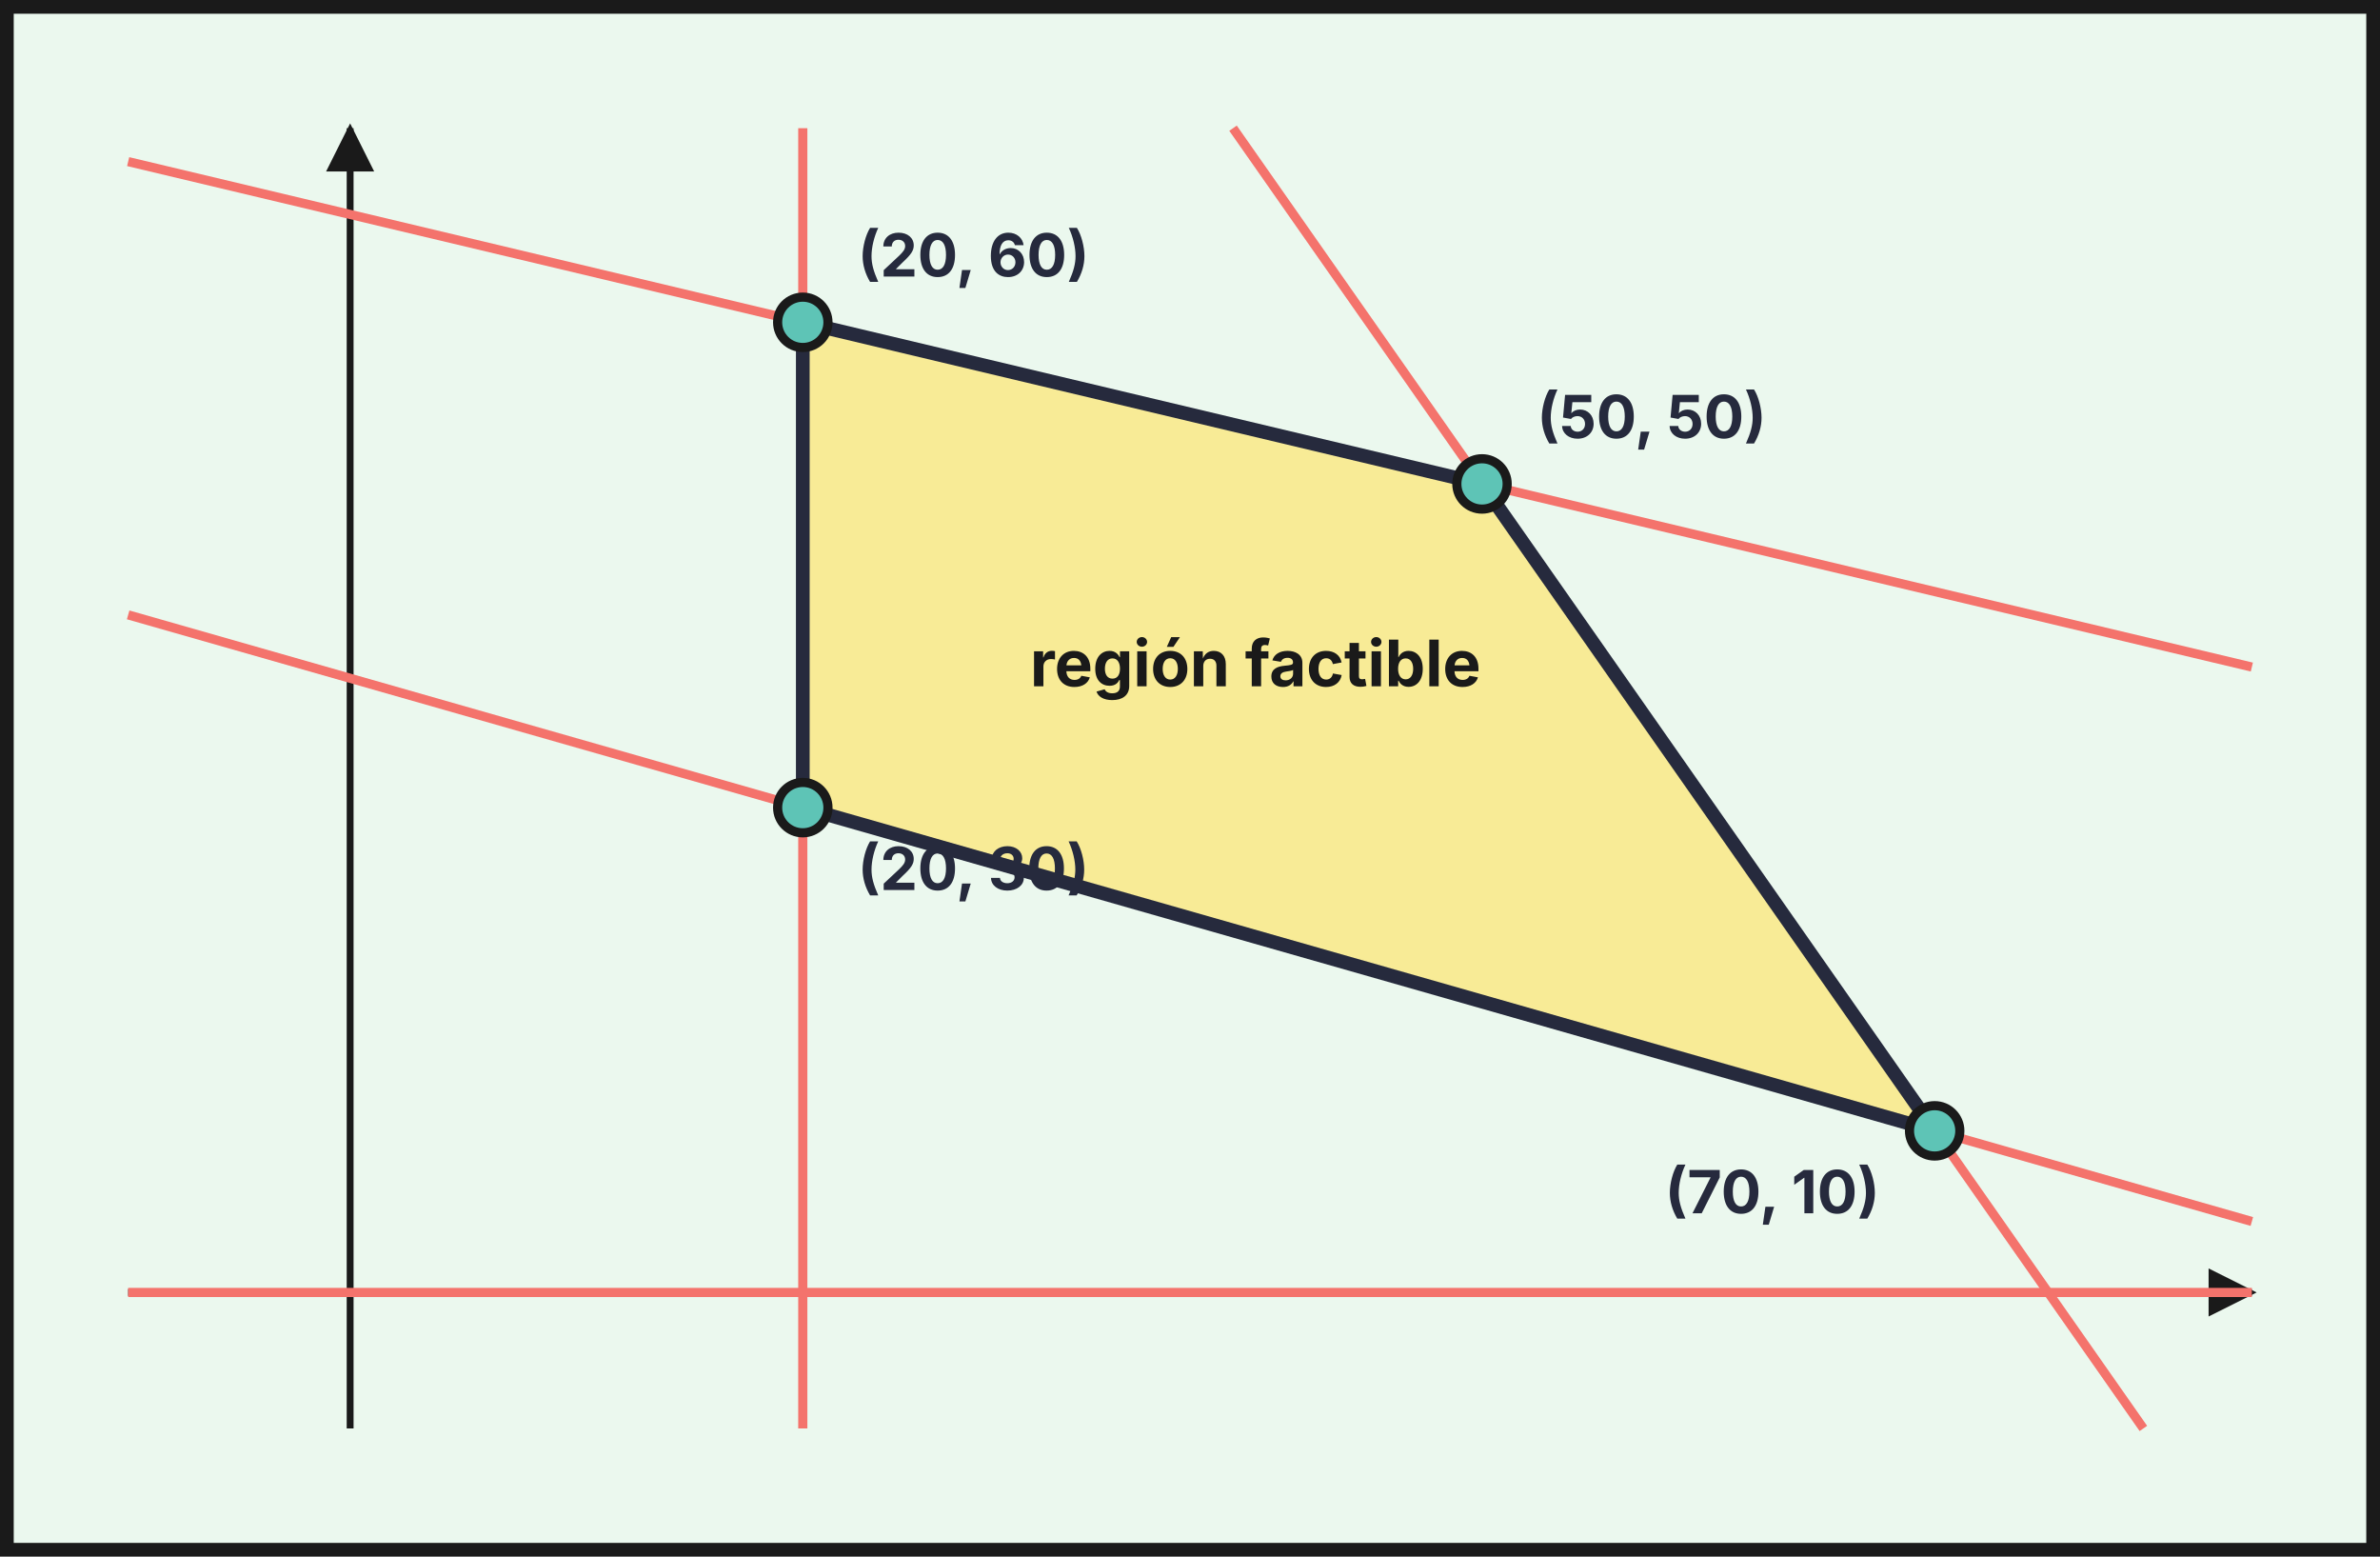
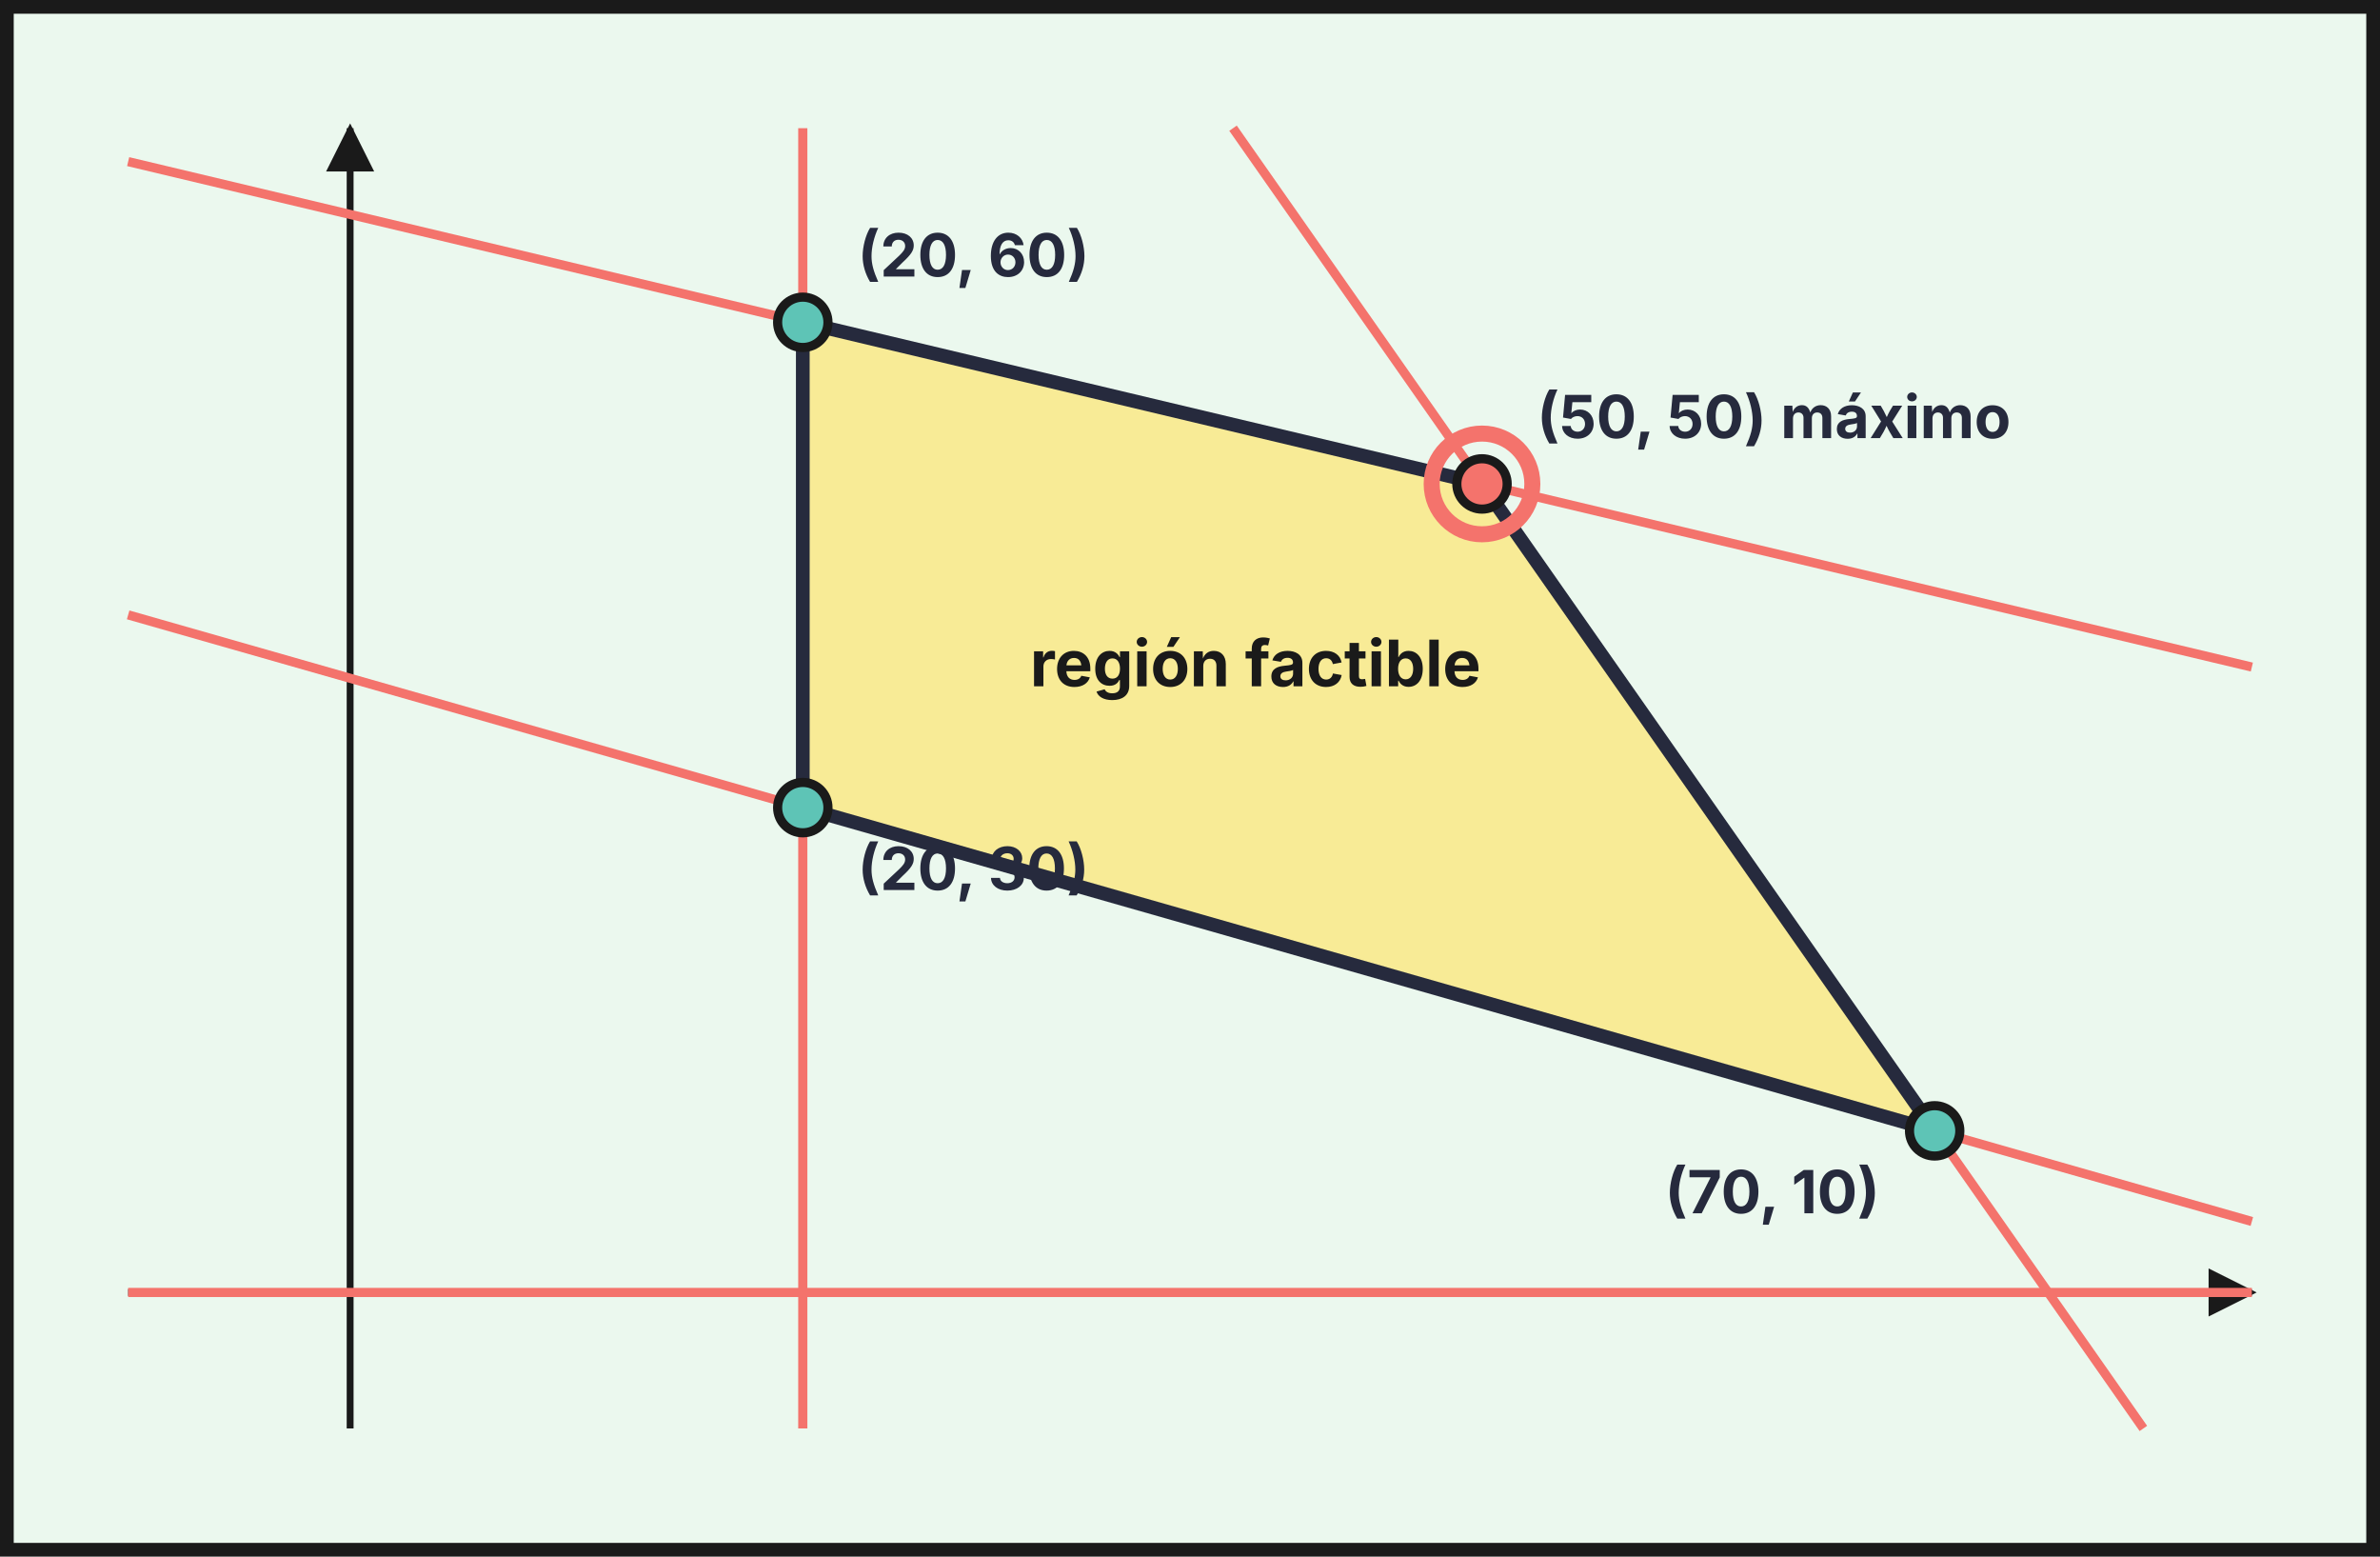
<svg xmlns="http://www.w3.org/2000/svg" viewBox="0 0 520 340" width="520" height="340" font-family="Inter, Helvetica, Arial, sans-serif" role="img">
  <defs>
    <marker id="f" viewBox="0 0 10 10" refX="9" refY="5" markerWidth="7" markerHeight="7" orient="auto">
      <path d="M0,0 L10,5 L0,10 z" fill="#1A1A1A" />
    </marker>
  </defs>
  <rect x="1.5" y="1.5" width="517" height="337" fill="#EBF8EE" stroke="#1A1A1A" stroke-width="3" />
  <path d="M175.4,176.4 L422.7,247.0 L323.8,105.7 L175.4,70.4 Z" fill="#FCE678" fill-opacity="0.75" stroke="none" />
  <line x1="28.0" y1="282.3" x2="492.0" y2="282.3" stroke="#1A1A1A" stroke-width="1.5" marker-end="url(#f)" />
  <line x1="76.5" y1="312.0" x2="76.5" y2="28.0" stroke="#1A1A1A" stroke-width="1.5" marker-end="url(#f)" />
  <line x1="28.0" y1="35.3" x2="492.0" y2="145.7" stroke="#F4736C" stroke-width="2" stroke-dasharray="0" />
  <line x1="468.3" y1="312.0" x2="269.4" y2="28.0" stroke="#F4736C" stroke-width="2" stroke-dasharray="0" />
  <line x1="28.0" y1="134.3" x2="492.0" y2="266.8" stroke="#F4736C" stroke-width="2" stroke-dasharray="0" />
  <line x1="175.4" y1="312.0" x2="175.4" y2="28.0" stroke="#F4736C" stroke-width="2" stroke-dasharray="0" />
  <line x1="28.0" y1="282.3" x2="492.0" y2="282.3" stroke="#F4736C" stroke-width="2" stroke-dasharray="0" />
  <path d="M175.4,176.4 L422.7,247.0 L323.8,105.7 L175.4,70.4 Z" fill="none" stroke="#262A3D" stroke-width="3" />
  <circle cx="175.4" cy="176.4" r="5.5" fill="#5EC4B6" stroke="#1A1A1A" stroke-width="2" />
  <text x="187.4" y="194.4" text-anchor="start" font-size="13" fill="#262A3D" font-weight="700">(20, 30)</text>
  <circle cx="422.7" cy="247.0" r="5.5" fill="#5EC4B6" stroke="#1A1A1A" stroke-width="2" />
  <text x="410.7" y="265.0" text-anchor="end" font-size="13" fill="#262A3D" font-weight="700">(70, 10)</text>
-   <circle cx="323.8" cy="105.7" r="5.5" fill="#5EC4B6" stroke="#1A1A1A" stroke-width="2" />
-   <text x="335.8" y="95.7" text-anchor="start" font-size="13" fill="#262A3D" font-weight="700">(50, 50)</text>
+   <circle cx="323.8" cy="105.7" r="11" fill="none" stroke="#F4736C" stroke-width="3.5" />
+   <circle cx="323.8" cy="105.7" r="5.5" fill="#F4736C" stroke="#1A1A1A" stroke-width="2" />
+   <text x="335.8" y="95.7" text-anchor="start" font-size="13" fill="#262A3D" font-weight="700">(50, 50) máximo</text>
  <circle cx="175.4" cy="70.4" r="5.5" fill="#5EC4B6" stroke="#1A1A1A" stroke-width="2" />
  <text x="187.4" y="60.4" text-anchor="start" font-size="13" fill="#262A3D" font-weight="700">(20, 60)</text>
  <text x="274.3" y="149.9" text-anchor="middle" font-size="14" fill="#1A1A1A" font-weight="700">región factible</text>
</svg>
